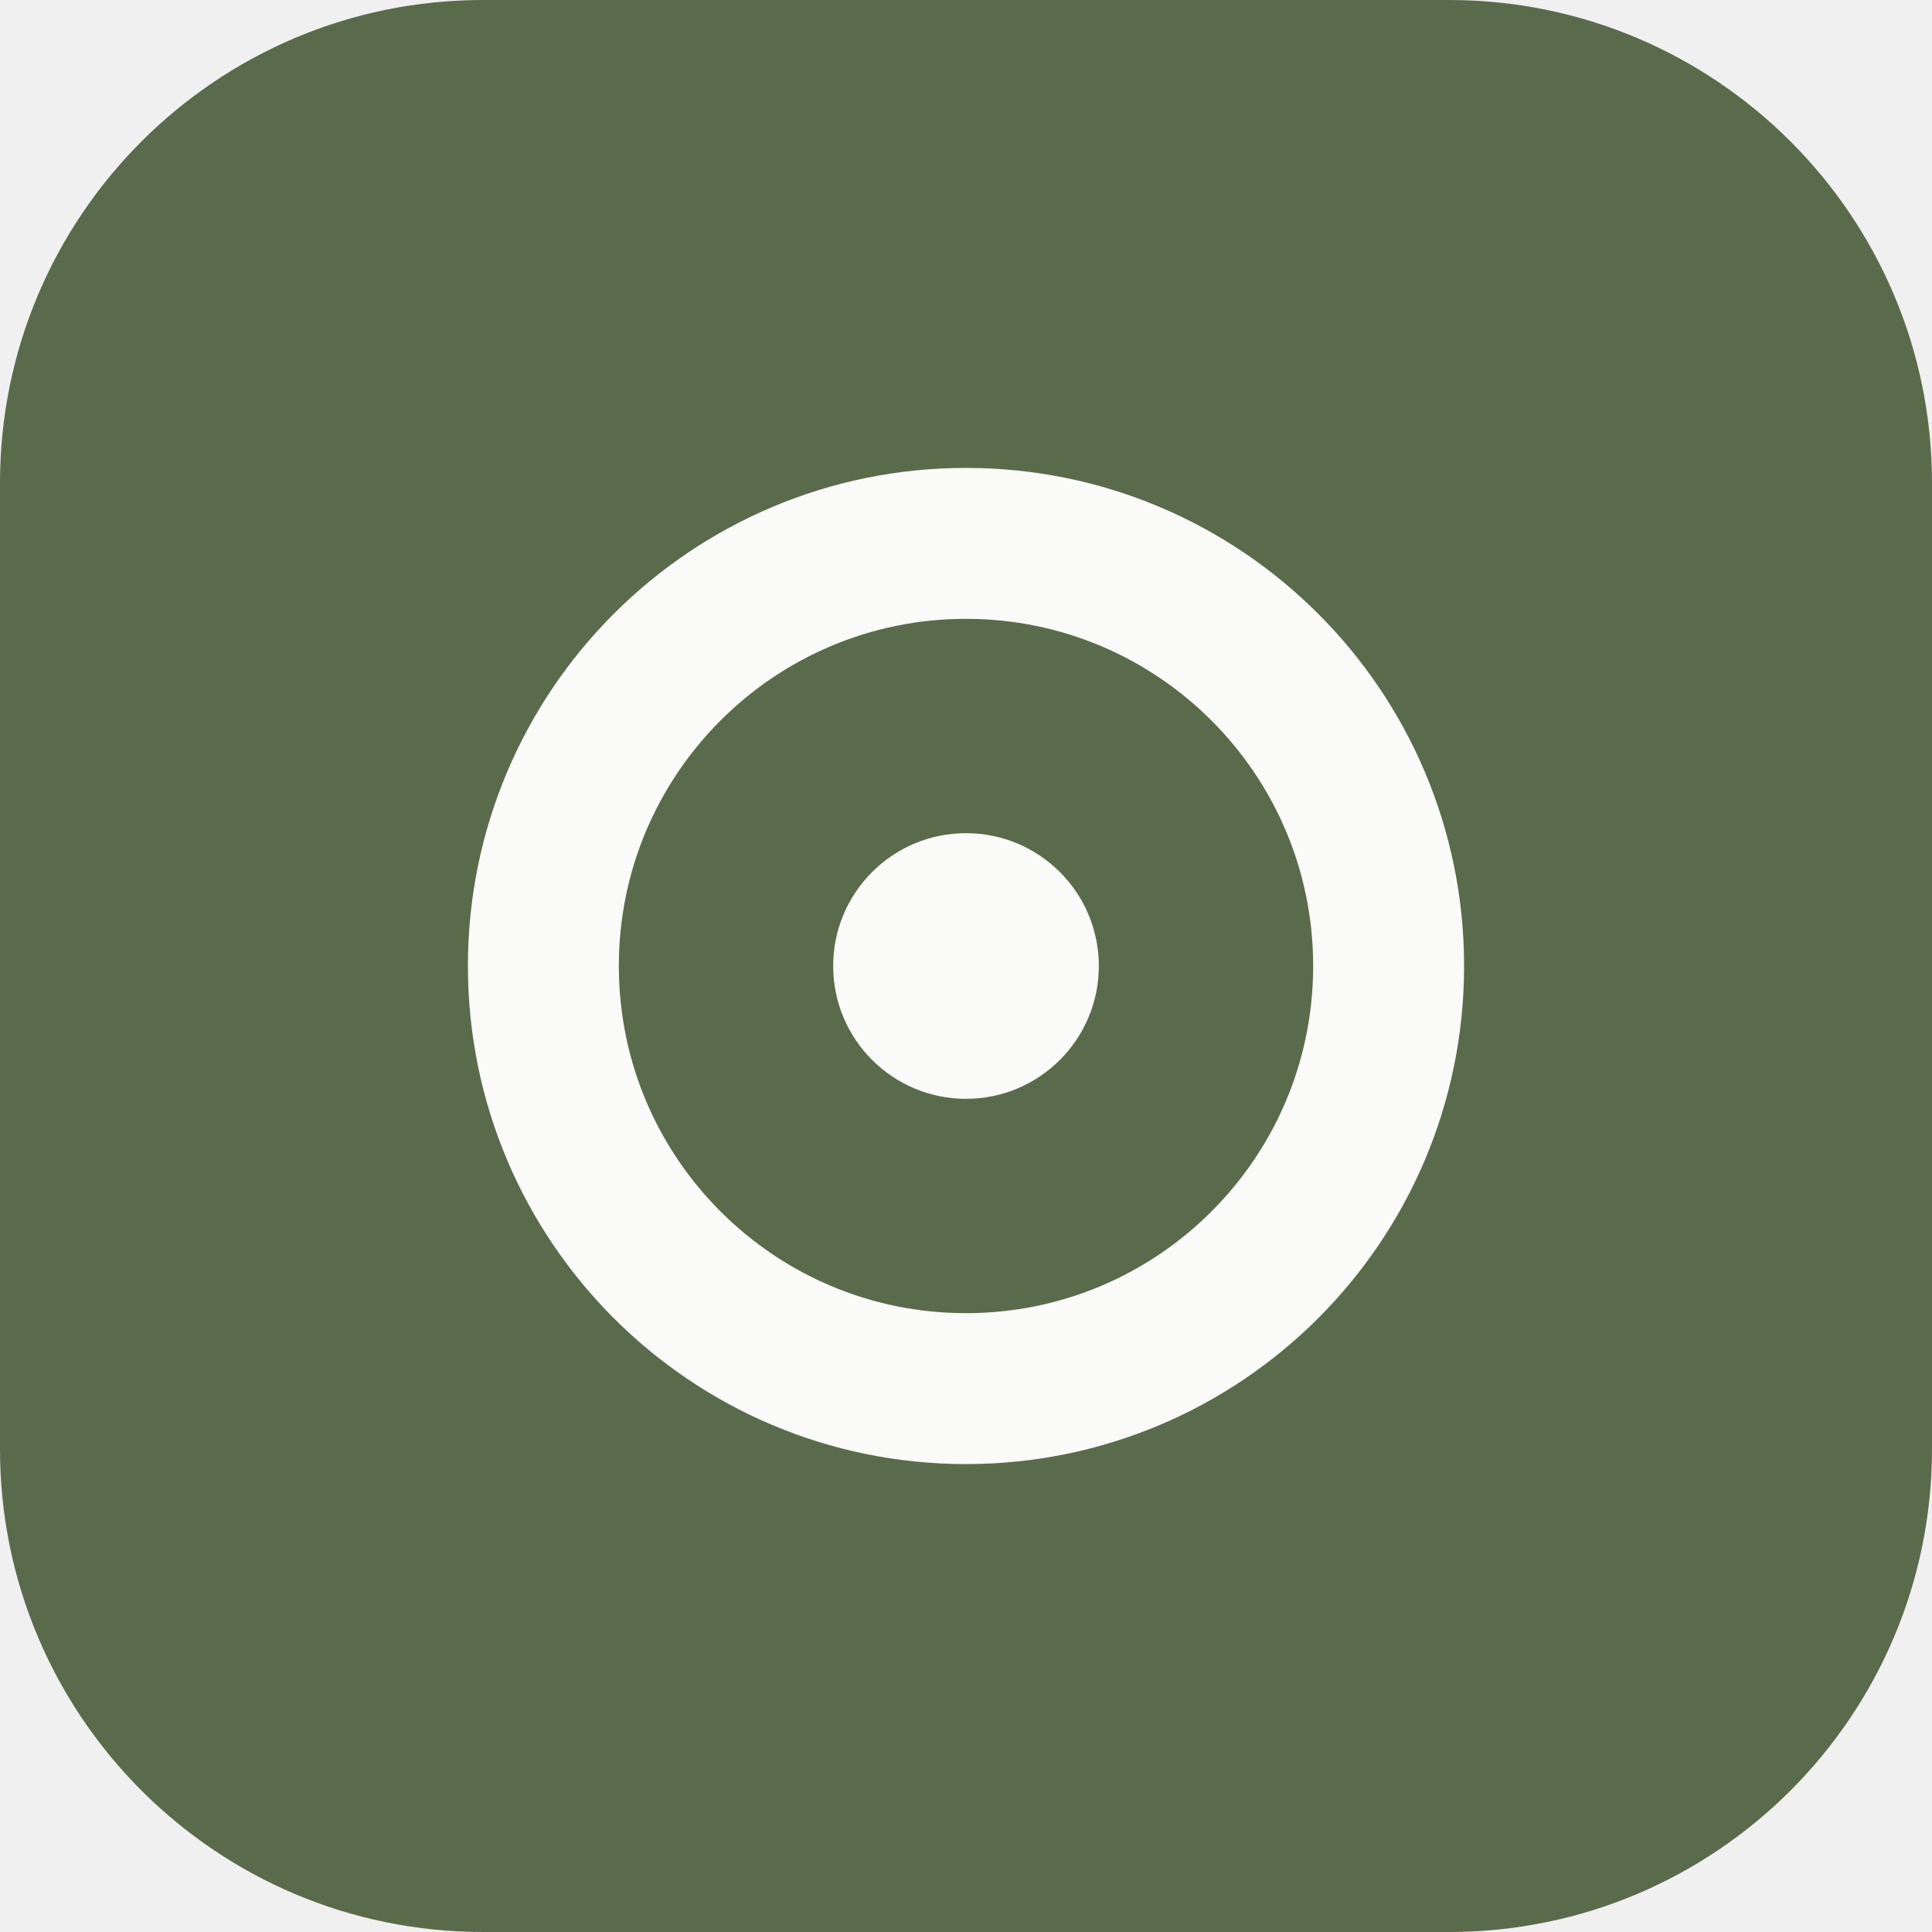
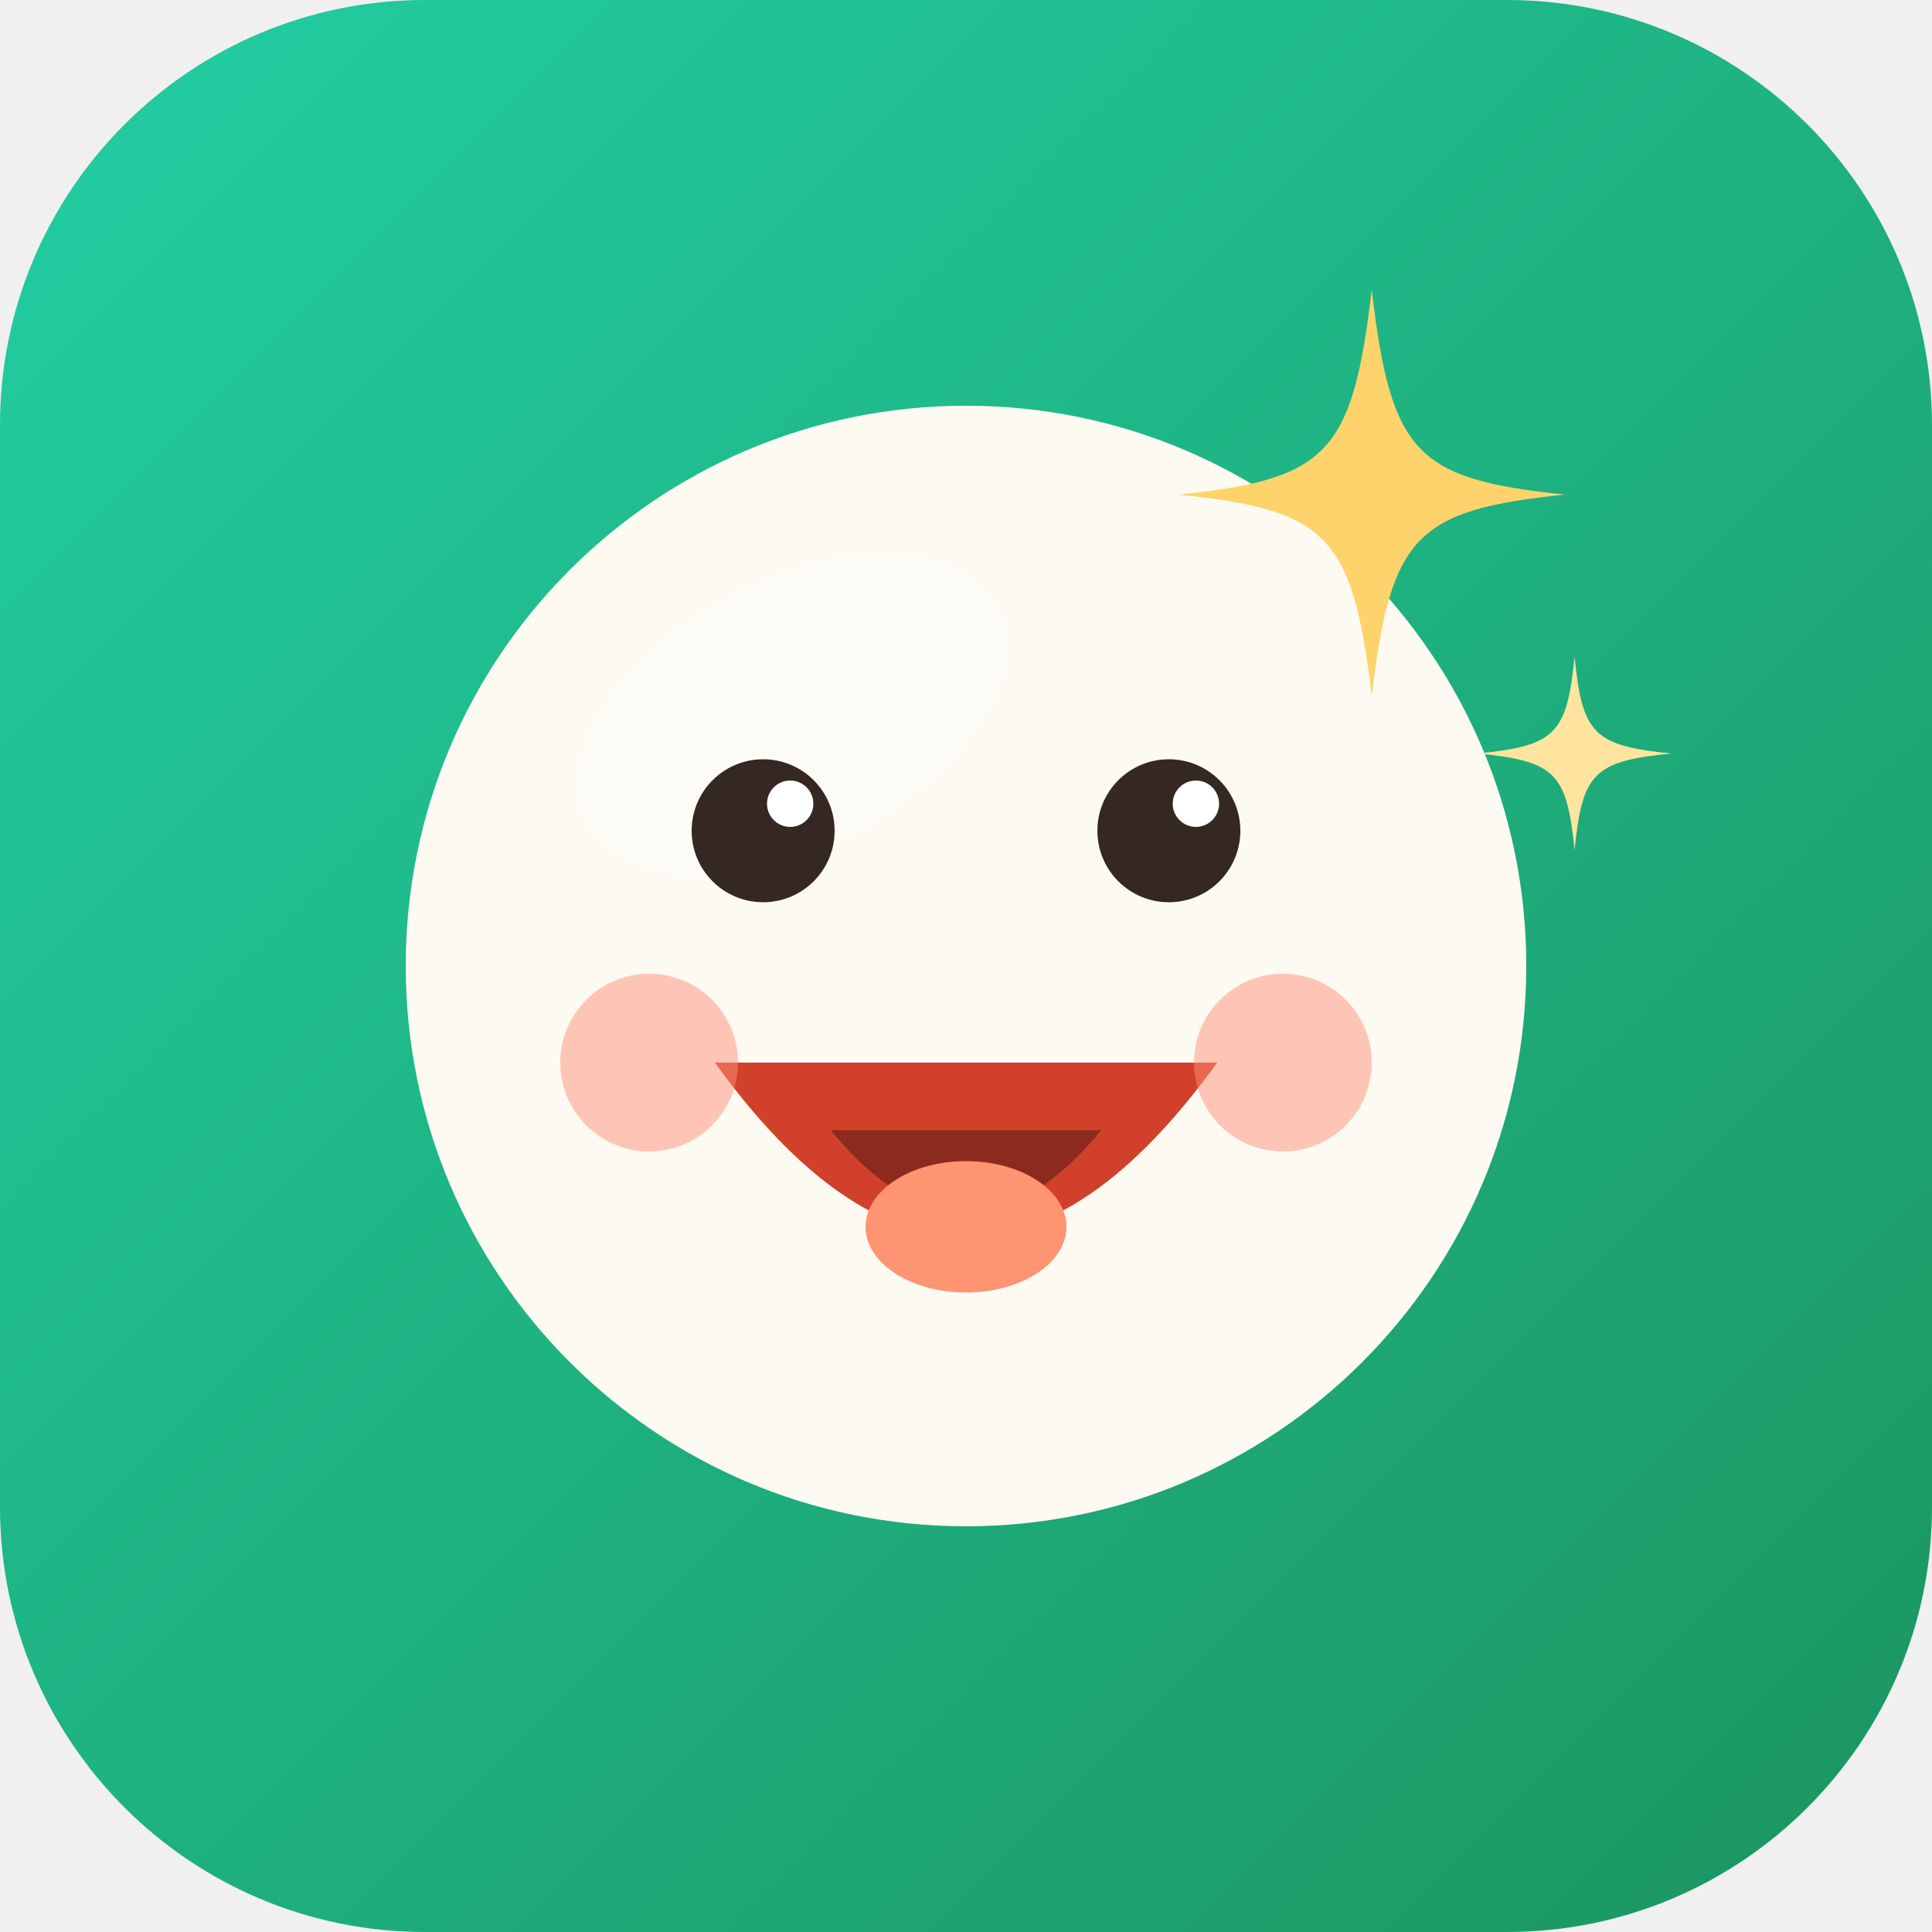
- <svg xmlns="http://www.w3.org/2000/svg" viewBox="0 0 32 32">
-   <rect width="32" height="32" rx="8" fill="#5A6B4B" />
-   <circle cx="16" cy="16" r="7" fill="none" stroke="#FAFAF8" stroke-width="2.5" />
-   <circle cx="16" cy="16" r="2.2" fill="#FAFAF8" />
+ <svg xmlns="http://www.w3.org/2000/svg" viewBox="0 0 100 100">
+   <defs>
+     <linearGradient id="t" x1="0" y1="0" x2="1" y2="1">
+       <stop offset="0" stop-color="#22cfa4" />
+       <stop offset="1" stop-color="#1b945f" />
+     </linearGradient>
+   </defs>
+   <rect width="100" height="100" rx="22" fill="url(#t)" />
+   <circle cx="50" cy="50" r="29" fill="#fdfaf2" />
+   <ellipse cx="41" cy="37" rx="12" ry="7" fill="#ffffff" opacity=".22" transform="rotate(-28 41 37)" />
+   <circle cx="39.5" cy="43" r="3.7" fill="#352722" />
+   <circle cx="60.5" cy="43" r="3.7" fill="#352722" />
+   <path d="M37 55 Q50 73 63 55 Z" fill="#d1402a" />
+   <path d="M43 58.5 Q50 67 57 58.5 Z" fill="#8c2a1d" />
+   <ellipse cx="50" cy="63.5" rx="5.2" ry="3.4" fill="#ff9472" />
+   <circle cx="33.6" cy="55" r="4.6" fill="#ff8f79" opacity=".5" />
+   <circle cx="66.4" cy="55" r="4.6" fill="#ff8f79" opacity=".5" />
+   <circle cx="40.9" cy="41.6" r="1.2" fill="#ffffff" />
+   <circle cx="61.9" cy="41.6" r="1.2" fill="#ffffff" />
+   <path d="M71 15 C72 23.5 73.3 24.8 81 25.6 C73.3 26.4 72 27.7 71 36 C70 27.7 68.7 26.4 61 25.6 C68.7 24.8 70 23.5 71 15 Z" fill="#ffd36b" />
+   <path d="M81.5 34 C81.9 38 82.5 38.6 86.5 39 C82.5 39.4 81.9 40 81.5 44 C81.1 40 80.5 39.4 76.5 39 C80.5 38.6 81.1 38 81.5 34 Z" fill="#ffe4a0" />
</svg>
